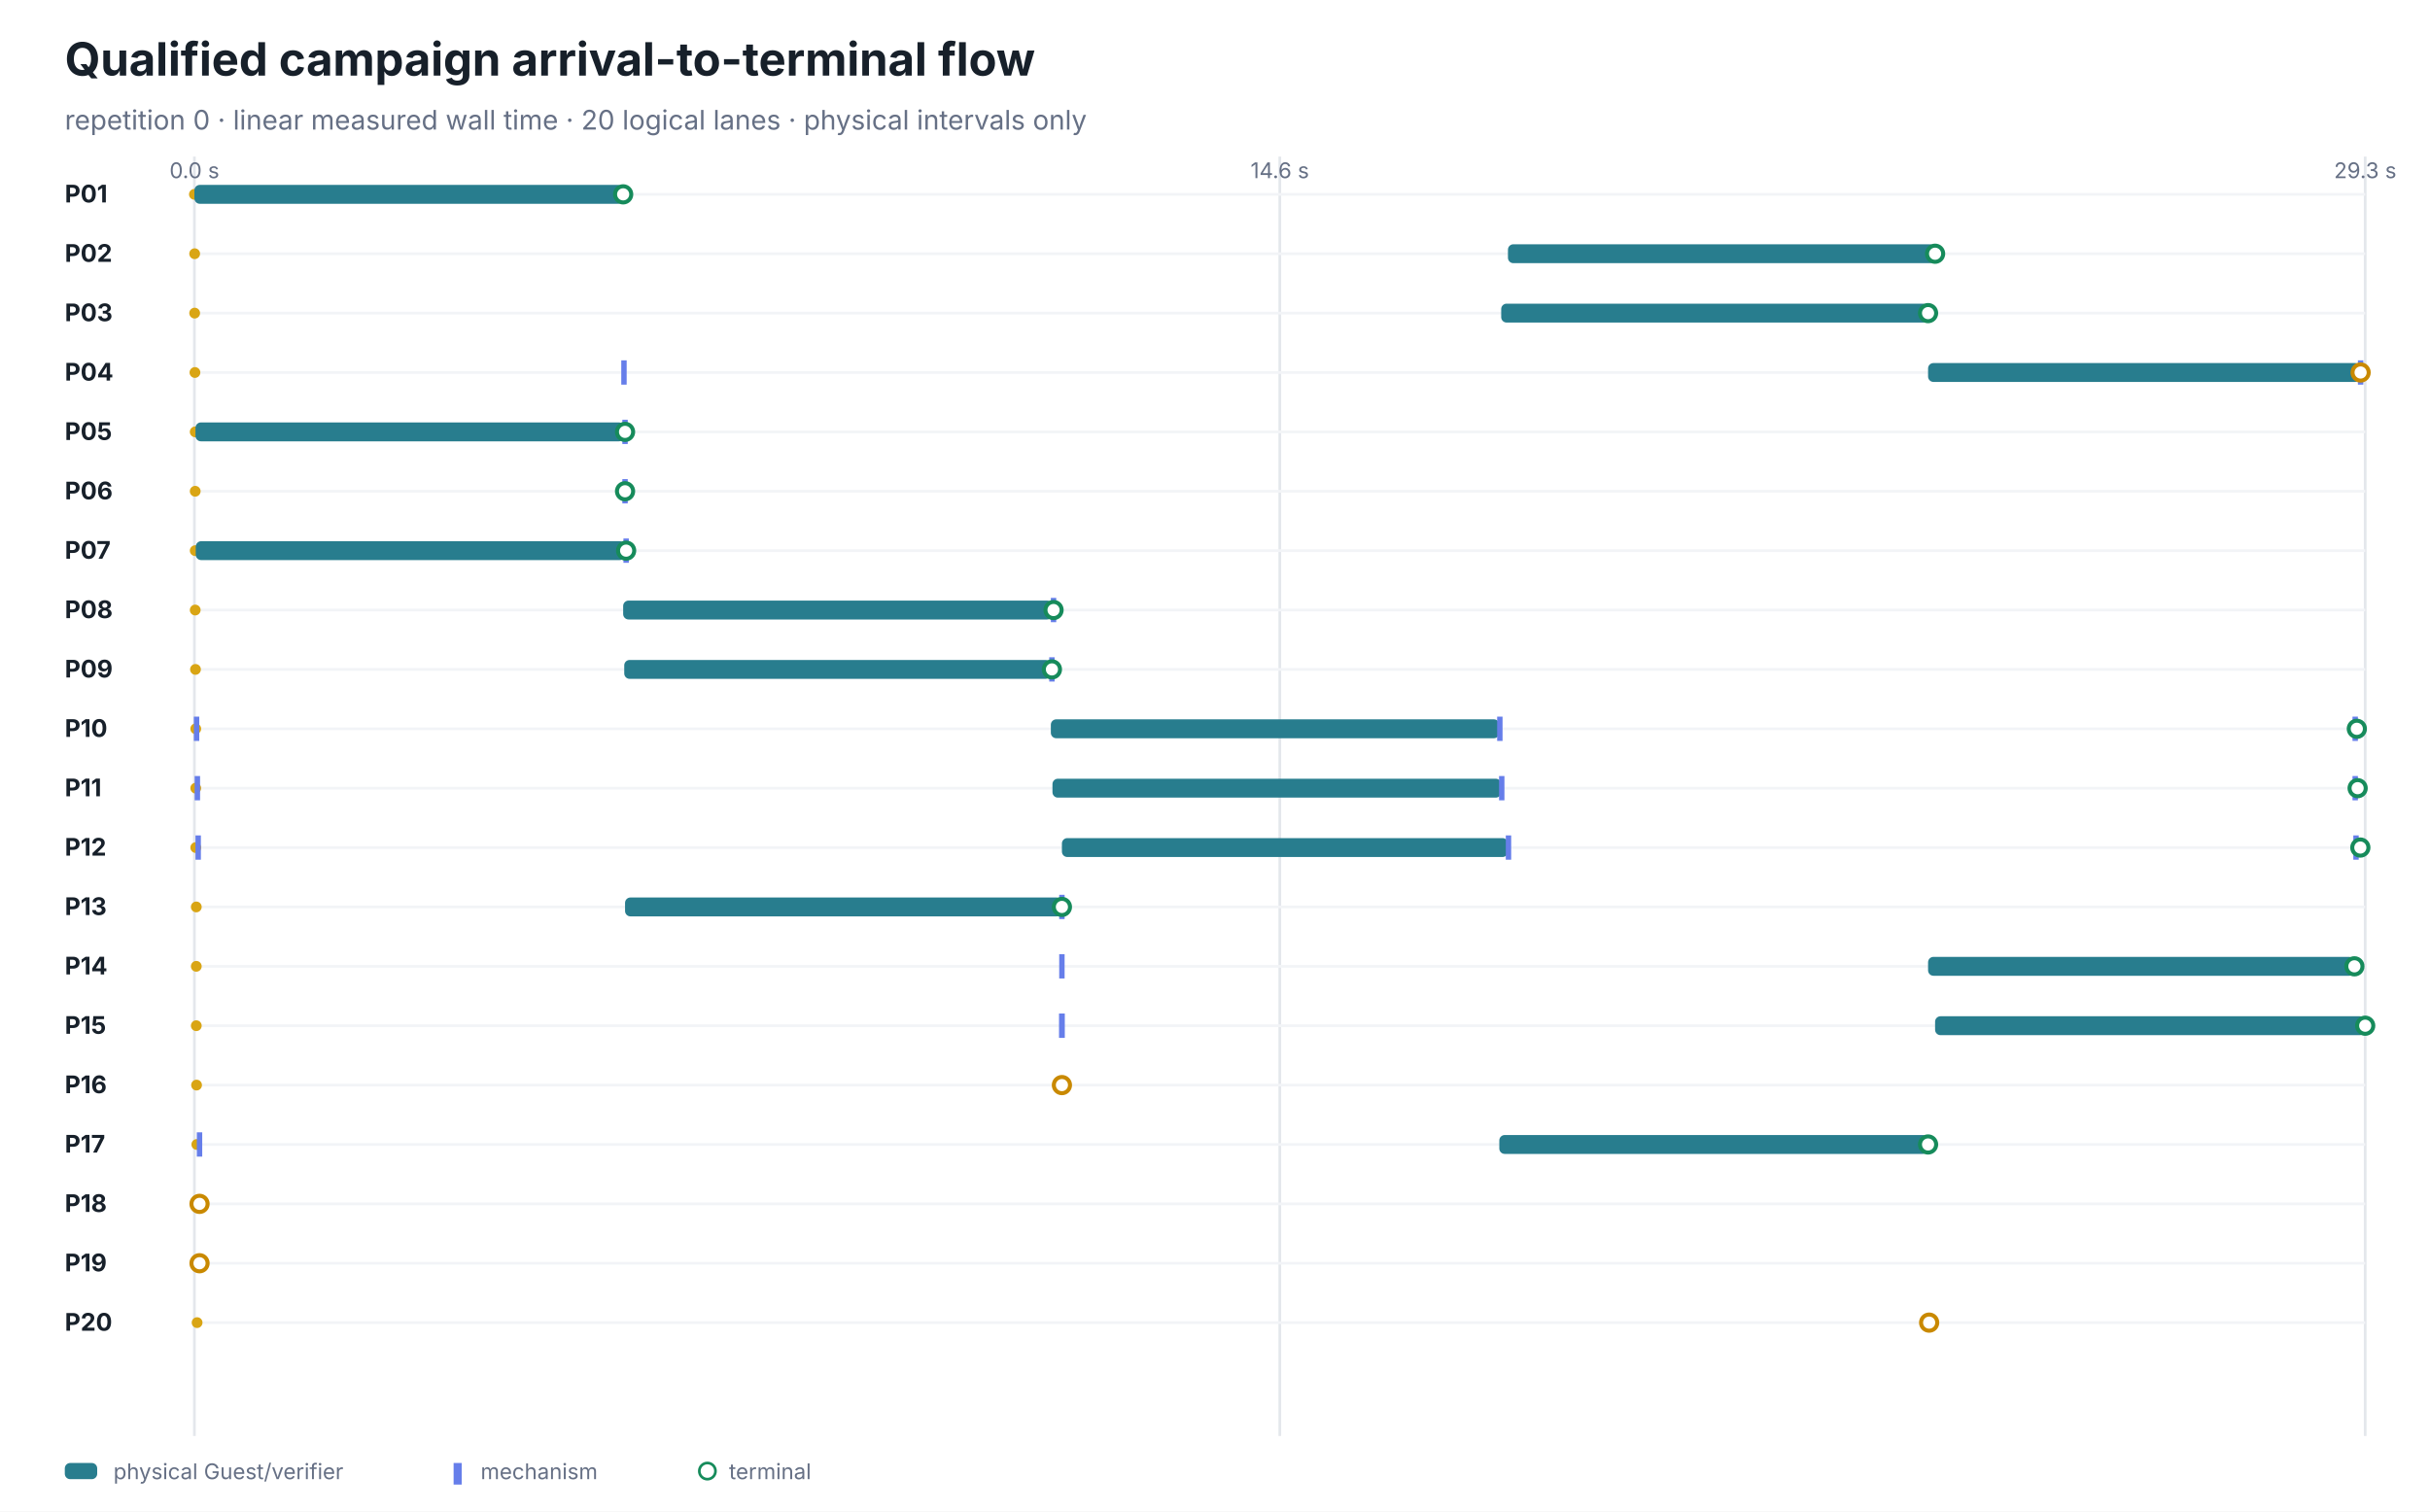
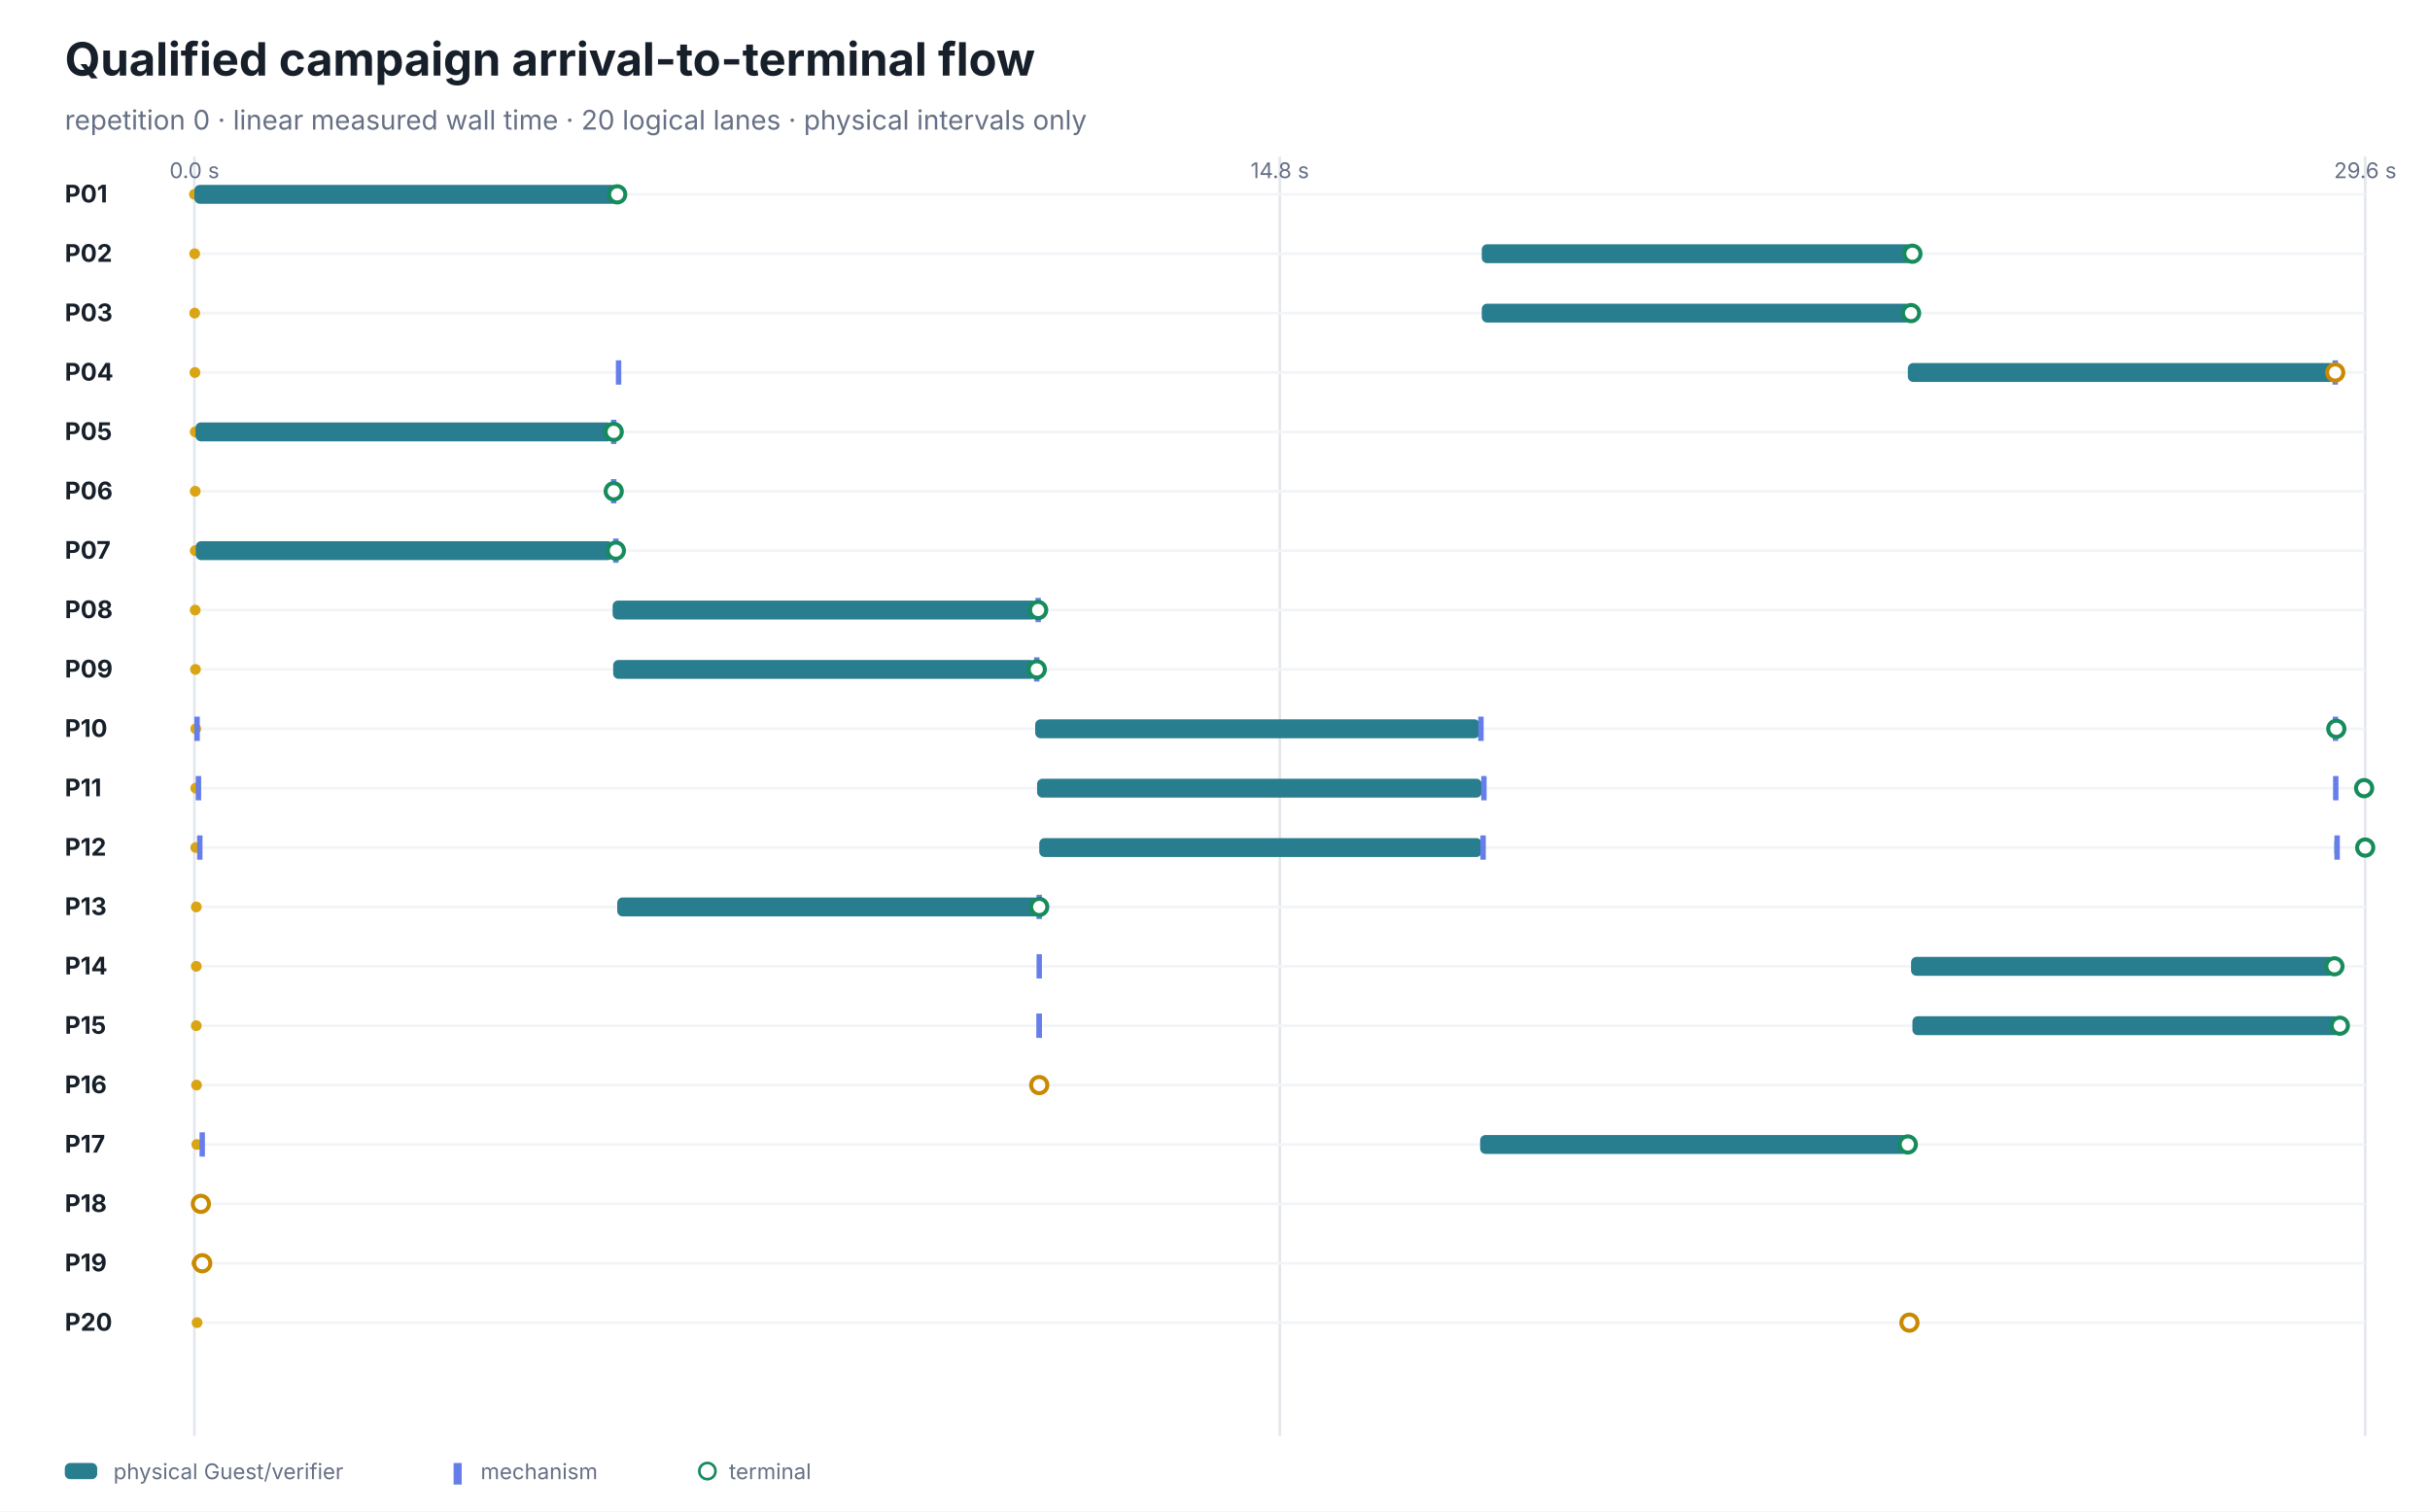
<svg xmlns="http://www.w3.org/2000/svg" width="900" height="560" viewBox="0 0 900 560" role="img" aria-label="Qualified campaign arrival-to-terminal flow">
  <rect width="100%" height="100%" fill="white" />
  <g font-family="Inter,Arial,sans-serif" fill="#17202a">
    <text x="24" y="28" font-size="17" font-weight="700">Qualified campaign arrival-to-terminal flow</text>
    <text x="24" y="48" font-size="10" fill="#667085">repetition 0 · linear measured wall time · 20 logical lanes · physical intervals only</text>
    <line x1="72.0" y1="58" x2="72.0" y2="532" stroke="#e4e7ec" />
    <text x="72.0" y="66" text-anchor="middle" font-size="8" fill="#667085">0.0 s</text>
    <line x1="474.0" y1="58" x2="474.0" y2="532" stroke="#e4e7ec" />
-     <text x="474.0" y="66" text-anchor="middle" font-size="8" fill="#667085">14.6 s</text>
+     <text x="474.0" y="66" text-anchor="middle" font-size="8" fill="#667085">14.8 s</text>
    <line x1="876.0" y1="58" x2="876.0" y2="532" stroke="#e4e7ec" />
-     <text x="876.0" y="66" text-anchor="middle" font-size="8" fill="#667085">29.3 s</text>
+     <text x="876.0" y="66" text-anchor="middle" font-size="8" fill="#667085">29.6 s</text>
    <text x="24" y="75.0" font-size="9" font-weight="700">P01</text>
    <line x1="72.0" y1="72.0" x2="876.0" y2="72.0" stroke="#f2f4f7" />
    <circle cx="72.0" cy="72.0" r="2" fill="#d9a514" />
-     <rect x="72.0" y="68.5" width="158.8" height="7" rx="2" fill="#287d8e" />
-     <circle cx="230.8" cy="72.0" r="3" fill="white" stroke="#168b5b" stroke-width="1.5" />
+     <rect x="72.0" y="68.5" width="156.6" height="7" rx="2" fill="#287d8e" />
+     <circle cx="228.6" cy="72.0" r="3" fill="white" stroke="#168b5b" stroke-width="1.5" />
    <text x="24" y="97.0" font-size="9" font-weight="700">P02</text>
    <line x1="72.0" y1="94.0" x2="876.0" y2="94.0" stroke="#f2f4f7" />
    <circle cx="72.1" cy="94.0" r="2" fill="#d9a514" />
-     <rect x="558.5" y="90.5" width="158.2" height="7" rx="2" fill="#287d8e" />
-     <circle cx="716.7" cy="94.0" r="3" fill="white" stroke="#168b5b" stroke-width="1.5" />
+     <rect x="548.8" y="90.5" width="159.5" height="7" rx="2" fill="#287d8e" />
+     <circle cx="708.3" cy="94.0" r="3" fill="white" stroke="#168b5b" stroke-width="1.5" />
    <text x="24" y="119.0" font-size="9" font-weight="700">P03</text>
    <line x1="72.0" y1="116.0" x2="876.0" y2="116.0" stroke="#f2f4f7" />
    <circle cx="72.1" cy="116.0" r="2" fill="#d9a514" />
-     <rect x="556.0" y="112.5" width="158.1" height="7" rx="2" fill="#287d8e" />
-     <circle cx="714.1" cy="116.0" r="3" fill="white" stroke="#168b5b" stroke-width="1.5" />
+     <rect x="548.8" y="112.5" width="158.9" height="7" rx="2" fill="#287d8e" />
+     <circle cx="707.8" cy="116.0" r="3" fill="white" stroke="#168b5b" stroke-width="1.5" />
    <text x="24" y="141.0" font-size="9" font-weight="700">P04</text>
    <line x1="72.0" y1="138.0" x2="876.0" y2="138.0" stroke="#f2f4f7" />
    <circle cx="72.2" cy="138.0" r="2" fill="#d9a514" />
-     <rect x="230.1" y="133.5" width="2" height="9" fill="#667eea" />
-     <rect x="714.1" y="134.5" width="160.2" height="7" rx="2" fill="#287d8e" />
-     <rect x="873.3" y="133.5" width="2" height="9" fill="#667eea" />
-     <circle cx="874.3" cy="138.0" r="3" fill="white" stroke="#c98900" stroke-width="1.5" />
+     <rect x="228.1" y="133.5" width="2" height="9" fill="#667eea" />
+     <rect x="706.6" y="134.5" width="158.3" height="7" rx="2" fill="#287d8e" />
+     <rect x="863.9" y="133.5" width="2" height="9" fill="#667eea" />
+     <circle cx="864.9" cy="138.0" r="3" fill="white" stroke="#c98900" stroke-width="1.5" />
    <text x="24" y="163.0" font-size="9" font-weight="700">P05</text>
    <line x1="72.0" y1="160.0" x2="876.0" y2="160.0" stroke="#f2f4f7" />
    <circle cx="72.3" cy="160.0" r="2" fill="#d9a514" />
-     <rect x="72.4" y="156.5" width="158.8" height="7" rx="2" fill="#287d8e" />
-     <rect x="230.5" y="155.5" width="2" height="9" fill="#667eea" />
-     <circle cx="231.5" cy="160.0" r="3" fill="white" stroke="#168b5b" stroke-width="1.5" />
+     <rect x="72.4" y="156.5" width="154.5" height="7" rx="2" fill="#287d8e" />
+     <rect x="226.3" y="155.5" width="2" height="9" fill="#667eea" />
+     <circle cx="227.3" cy="160.0" r="3" fill="white" stroke="#168b5b" stroke-width="1.5" />
    <text x="24" y="185.0" font-size="9" font-weight="700">P06</text>
    <line x1="72.0" y1="182.0" x2="876.0" y2="182.0" stroke="#f2f4f7" />
    <circle cx="72.3" cy="182.0" r="2" fill="#d9a514" />
-     <rect x="230.5" y="177.5" width="2" height="9" fill="#667eea" />
-     <circle cx="231.5" cy="182.0" r="3" fill="white" stroke="#168b5b" stroke-width="1.5" />
+     <rect x="226.3" y="177.5" width="2" height="9" fill="#667eea" />
+     <circle cx="227.3" cy="182.0" r="3" fill="white" stroke="#168b5b" stroke-width="1.5" />
    <text x="24" y="207.0" font-size="9" font-weight="700">P07</text>
    <line x1="72.0" y1="204.0" x2="876.0" y2="204.0" stroke="#f2f4f7" />
    <circle cx="72.3" cy="204.0" r="2" fill="#d9a514" />
-     <rect x="72.5" y="200.5" width="159.0" height="7" rx="2" fill="#287d8e" />
-     <rect x="230.9" y="199.5" width="2" height="9" fill="#667eea" />
-     <circle cx="231.9" cy="204.0" r="3" fill="white" stroke="#168b5b" stroke-width="1.5" />
+     <rect x="72.5" y="200.5" width="154.6" height="7" rx="2" fill="#287d8e" />
+     <rect x="227.1" y="199.5" width="2" height="9" fill="#667eea" />
+     <circle cx="228.1" cy="204.0" r="3" fill="white" stroke="#168b5b" stroke-width="1.5" />
    <text x="24" y="229.0" font-size="9" font-weight="700">P08</text>
    <line x1="72.0" y1="226.0" x2="876.0" y2="226.0" stroke="#f2f4f7" />
    <circle cx="72.3" cy="226.0" r="2" fill="#d9a514" />
-     <rect x="230.8" y="222.5" width="159.0" height="7" rx="2" fill="#287d8e" />
-     <rect x="389.2" y="221.5" width="2" height="9" fill="#667eea" />
-     <circle cx="390.2" cy="226.0" r="3" fill="white" stroke="#168b5b" stroke-width="1.5" />
+     <rect x="226.9" y="222.5" width="157.3" height="7" rx="2" fill="#287d8e" />
+     <rect x="383.5" y="221.5" width="2" height="9" fill="#667eea" />
+     <circle cx="384.5" cy="226.0" r="3" fill="white" stroke="#168b5b" stroke-width="1.5" />
    <text x="24" y="251.0" font-size="9" font-weight="700">P09</text>
    <line x1="72.0" y1="248.0" x2="876.0" y2="248.0" stroke="#f2f4f7" />
    <circle cx="72.4" cy="248.0" r="2" fill="#d9a514" />
-     <rect x="231.2" y="244.5" width="158.0" height="7" rx="2" fill="#287d8e" />
-     <rect x="388.6" y="243.5" width="2" height="9" fill="#667eea" />
-     <circle cx="389.6" cy="248.0" r="3" fill="white" stroke="#168b5b" stroke-width="1.5" />
+     <rect x="227.1" y="244.5" width="156.4" height="7" rx="2" fill="#287d8e" />
+     <rect x="383.0" y="243.5" width="2" height="9" fill="#667eea" />
+     <circle cx="384.0" cy="248.0" r="3" fill="white" stroke="#168b5b" stroke-width="1.5" />
    <text x="24" y="273.0" font-size="9" font-weight="700">P10</text>
    <line x1="72.0" y1="270.0" x2="876.0" y2="270.0" stroke="#f2f4f7" />
    <circle cx="72.5" cy="270.0" r="2" fill="#d9a514" />
-     <rect x="71.8" y="265.5" width="2" height="9" fill="#667eea" />
-     <rect x="389.2" y="266.5" width="166.1" height="7" rx="2" fill="#287d8e" />
-     <rect x="554.5" y="265.5" width="2" height="9" fill="#667eea" />
-     <rect x="872.0" y="266.5" width="1.0" height="7" rx="2" fill="#287d8e" />
-     <rect x="871.3" y="265.5" width="2" height="9" fill="#667eea" />
-     <circle cx="872.9" cy="270.0" r="3" fill="white" stroke="#168b5b" stroke-width="1.5" />
+     <rect x="72.0" y="265.5" width="2" height="9" fill="#667eea" />
+     <rect x="383.4" y="266.5" width="164.7" height="7" rx="2" fill="#287d8e" />
+     <rect x="547.5" y="265.5" width="2" height="9" fill="#667eea" />
+     <rect x="864.6" y="266.5" width="1.0" height="7" rx="2" fill="#287d8e" />
+     <rect x="864.0" y="265.5" width="2" height="9" fill="#667eea" />
+     <circle cx="865.3" cy="270.0" r="3" fill="white" stroke="#168b5b" stroke-width="1.5" />
    <text x="24" y="295.0" font-size="9" font-weight="700">P11</text>
    <line x1="72.0" y1="292.0" x2="876.0" y2="292.0" stroke="#f2f4f7" />
    <circle cx="72.5" cy="292.0" r="2" fill="#d9a514" />
-     <rect x="72.1" y="287.5" width="2" height="9" fill="#667eea" />
-     <rect x="389.8" y="288.5" width="166.2" height="7" rx="2" fill="#287d8e" />
-     <rect x="555.2" y="287.5" width="2" height="9" fill="#667eea" />
-     <rect x="871.3" y="287.5" width="2" height="9" fill="#667eea" />
-     <circle cx="873.2" cy="292.0" r="3" fill="white" stroke="#168b5b" stroke-width="1.5" />
+     <rect x="72.5" y="287.5" width="2" height="9" fill="#667eea" />
+     <rect x="384.1" y="288.5" width="164.7" height="7" rx="2" fill="#287d8e" />
+     <rect x="548.6" y="287.5" width="2" height="9" fill="#667eea" />
+     <rect x="864.1" y="287.5" width="2" height="9" fill="#667eea" />
+     <circle cx="875.6" cy="292.0" r="3" fill="white" stroke="#168b5b" stroke-width="1.5" />
    <text x="24" y="317.0" font-size="9" font-weight="700">P12</text>
    <line x1="72.0" y1="314.0" x2="876.0" y2="314.0" stroke="#f2f4f7" />
    <circle cx="72.5" cy="314.0" r="2" fill="#d9a514" />
-     <rect x="72.4" y="309.5" width="2" height="9" fill="#667eea" />
-     <rect x="393.3" y="310.5" width="165.2" height="7" rx="2" fill="#287d8e" />
-     <rect x="557.7" y="309.5" width="2" height="9" fill="#667eea" />
-     <rect x="872.0" y="310.5" width="1.0" height="7" rx="2" fill="#287d8e" />
-     <rect x="871.6" y="309.5" width="2" height="9" fill="#667eea" />
-     <circle cx="874.2" cy="314.0" r="3" fill="white" stroke="#168b5b" stroke-width="1.5" />
+     <rect x="73.0" y="309.5" width="2" height="9" fill="#667eea" />
+     <rect x="384.9" y="310.5" width="163.9" height="7" rx="2" fill="#287d8e" />
+     <rect x="548.3" y="309.5" width="2" height="9" fill="#667eea" />
+     <rect x="864.6" y="310.5" width="1.0" height="7" rx="2" fill="#287d8e" />
+     <rect x="864.6" y="309.5" width="2" height="9" fill="#667eea" />
+     <circle cx="876.0" cy="314.0" r="3" fill="white" stroke="#168b5b" stroke-width="1.5" />
    <text x="24" y="339.0" font-size="9" font-weight="700">P13</text>
    <line x1="72.0" y1="336.0" x2="876.0" y2="336.0" stroke="#f2f4f7" />
    <circle cx="72.7" cy="336.0" r="2" fill="#d9a514" />
-     <rect x="231.5" y="332.5" width="161.8" height="7" rx="2" fill="#287d8e" />
-     <rect x="392.3" y="331.5" width="2" height="9" fill="#667eea" />
-     <circle cx="393.3" cy="336.0" r="3" fill="white" stroke="#168b5b" stroke-width="1.5" />
+     <rect x="228.6" y="332.5" width="156.3" height="7" rx="2" fill="#287d8e" />
+     <rect x="383.9" y="331.5" width="2" height="9" fill="#667eea" />
+     <circle cx="384.9" cy="336.0" r="3" fill="white" stroke="#168b5b" stroke-width="1.5" />
    <text x="24" y="361.0" font-size="9" font-weight="700">P14</text>
    <line x1="72.0" y1="358.0" x2="876.0" y2="358.0" stroke="#f2f4f7" />
    <circle cx="72.7" cy="358.0" r="2" fill="#d9a514" />
-     <rect x="392.3" y="353.5" width="2" height="9" fill="#667eea" />
-     <rect x="714.1" y="354.5" width="157.9" height="7" rx="2" fill="#287d8e" />
-     <circle cx="872.0" cy="358.0" r="3" fill="white" stroke="#168b5b" stroke-width="1.5" />
+     <rect x="383.9" y="353.5" width="2" height="9" fill="#667eea" />
+     <rect x="707.8" y="354.5" width="156.8" height="7" rx="2" fill="#287d8e" />
+     <circle cx="864.6" cy="358.0" r="3" fill="white" stroke="#168b5b" stroke-width="1.5" />
    <text x="24" y="383.0" font-size="9" font-weight="700">P15</text>
    <line x1="72.0" y1="380.0" x2="876.0" y2="380.0" stroke="#f2f4f7" />
    <circle cx="72.7" cy="380.0" r="2" fill="#d9a514" />
-     <rect x="392.3" y="375.5" width="2" height="9" fill="#667eea" />
-     <rect x="392.3" y="375.5" width="2" height="9" fill="#667eea" />
-     <rect x="716.7" y="376.5" width="159.3" height="7" rx="2" fill="#287d8e" />
-     <circle cx="876.0" cy="380.0" r="3" fill="white" stroke="#168b5b" stroke-width="1.5" />
+     <rect x="383.9" y="375.5" width="2" height="9" fill="#667eea" />
+     <rect x="383.9" y="375.5" width="2" height="9" fill="#667eea" />
+     <rect x="708.3" y="376.5" width="158.3" height="7" rx="2" fill="#287d8e" />
+     <circle cx="866.6" cy="380.0" r="3" fill="white" stroke="#168b5b" stroke-width="1.5" />
    <text x="24" y="405.0" font-size="9" font-weight="700">P16</text>
    <line x1="72.0" y1="402.0" x2="876.0" y2="402.0" stroke="#f2f4f7" />
    <circle cx="72.8" cy="402.0" r="2" fill="#d9a514" />
-     <circle cx="393.3" cy="402.0" r="3" fill="white" stroke="#c98900" stroke-width="1.5" />
+     <circle cx="384.9" cy="402.0" r="3" fill="white" stroke="#c98900" stroke-width="1.5" />
    <text x="24" y="427.0" font-size="9" font-weight="700">P17</text>
    <line x1="72.0" y1="424.0" x2="876.0" y2="424.0" stroke="#f2f4f7" />
    <circle cx="72.9" cy="424.0" r="2" fill="#d9a514" />
-     <rect x="72.9" y="419.5" width="2" height="9" fill="#667eea" />
-     <rect x="555.3" y="420.5" width="158.8" height="7" rx="2" fill="#287d8e" />
-     <circle cx="714.1" cy="424.0" r="3" fill="white" stroke="#168b5b" stroke-width="1.5" />
+     <rect x="73.9" y="419.5" width="2" height="9" fill="#667eea" />
+     <rect x="548.2" y="420.5" width="158.4" height="7" rx="2" fill="#287d8e" />
+     <circle cx="706.6" cy="424.0" r="3" fill="white" stroke="#168b5b" stroke-width="1.5" />
    <text x="24" y="449.0" font-size="9" font-weight="700">P18</text>
    <line x1="72.0" y1="446.0" x2="876.0" y2="446.0" stroke="#f2f4f7" />
    <circle cx="72.9" cy="446.0" r="2" fill="#d9a514" />
-     <circle cx="73.9" cy="446.0" r="3" fill="white" stroke="#c98900" stroke-width="1.5" />
+     <circle cx="74.4" cy="446.0" r="3" fill="white" stroke="#c98900" stroke-width="1.5" />
    <text x="24" y="471.0" font-size="9" font-weight="700">P19</text>
    <line x1="72.0" y1="468.0" x2="876.0" y2="468.0" stroke="#f2f4f7" />
    <circle cx="72.9" cy="468.0" r="2" fill="#d9a514" />
-     <circle cx="73.9" cy="468.0" r="3" fill="white" stroke="#c98900" stroke-width="1.5" />
+     <circle cx="74.9" cy="468.0" r="3" fill="white" stroke="#c98900" stroke-width="1.5" />
    <text x="24" y="493.0" font-size="9" font-weight="700">P20</text>
    <line x1="72.0" y1="490.0" x2="876.0" y2="490.0" stroke="#f2f4f7" />
    <circle cx="73.0" cy="490.0" r="2" fill="#d9a514" />
-     <circle cx="714.5" cy="490.0" r="3" fill="white" stroke="#c98900" stroke-width="1.5" />
+     <circle cx="707.2" cy="490.0" r="3" fill="white" stroke="#c98900" stroke-width="1.5" />
    <g transform="translate(24 542)" font-size="8" fill="#667085">
      <rect width="12" height="6" rx="2" fill="#287d8e" />
      <text x="18" y="6">physical Guest/verifier</text>
      <rect x="144" width="3" height="8" fill="#667eea" />
      <text x="154" y="6">mechanism</text>
      <circle cx="238" cy="3" r="3" fill="white" stroke="#168b5b" />
      <text x="246" y="6">terminal</text>
    </g>
  </g>
</svg>
